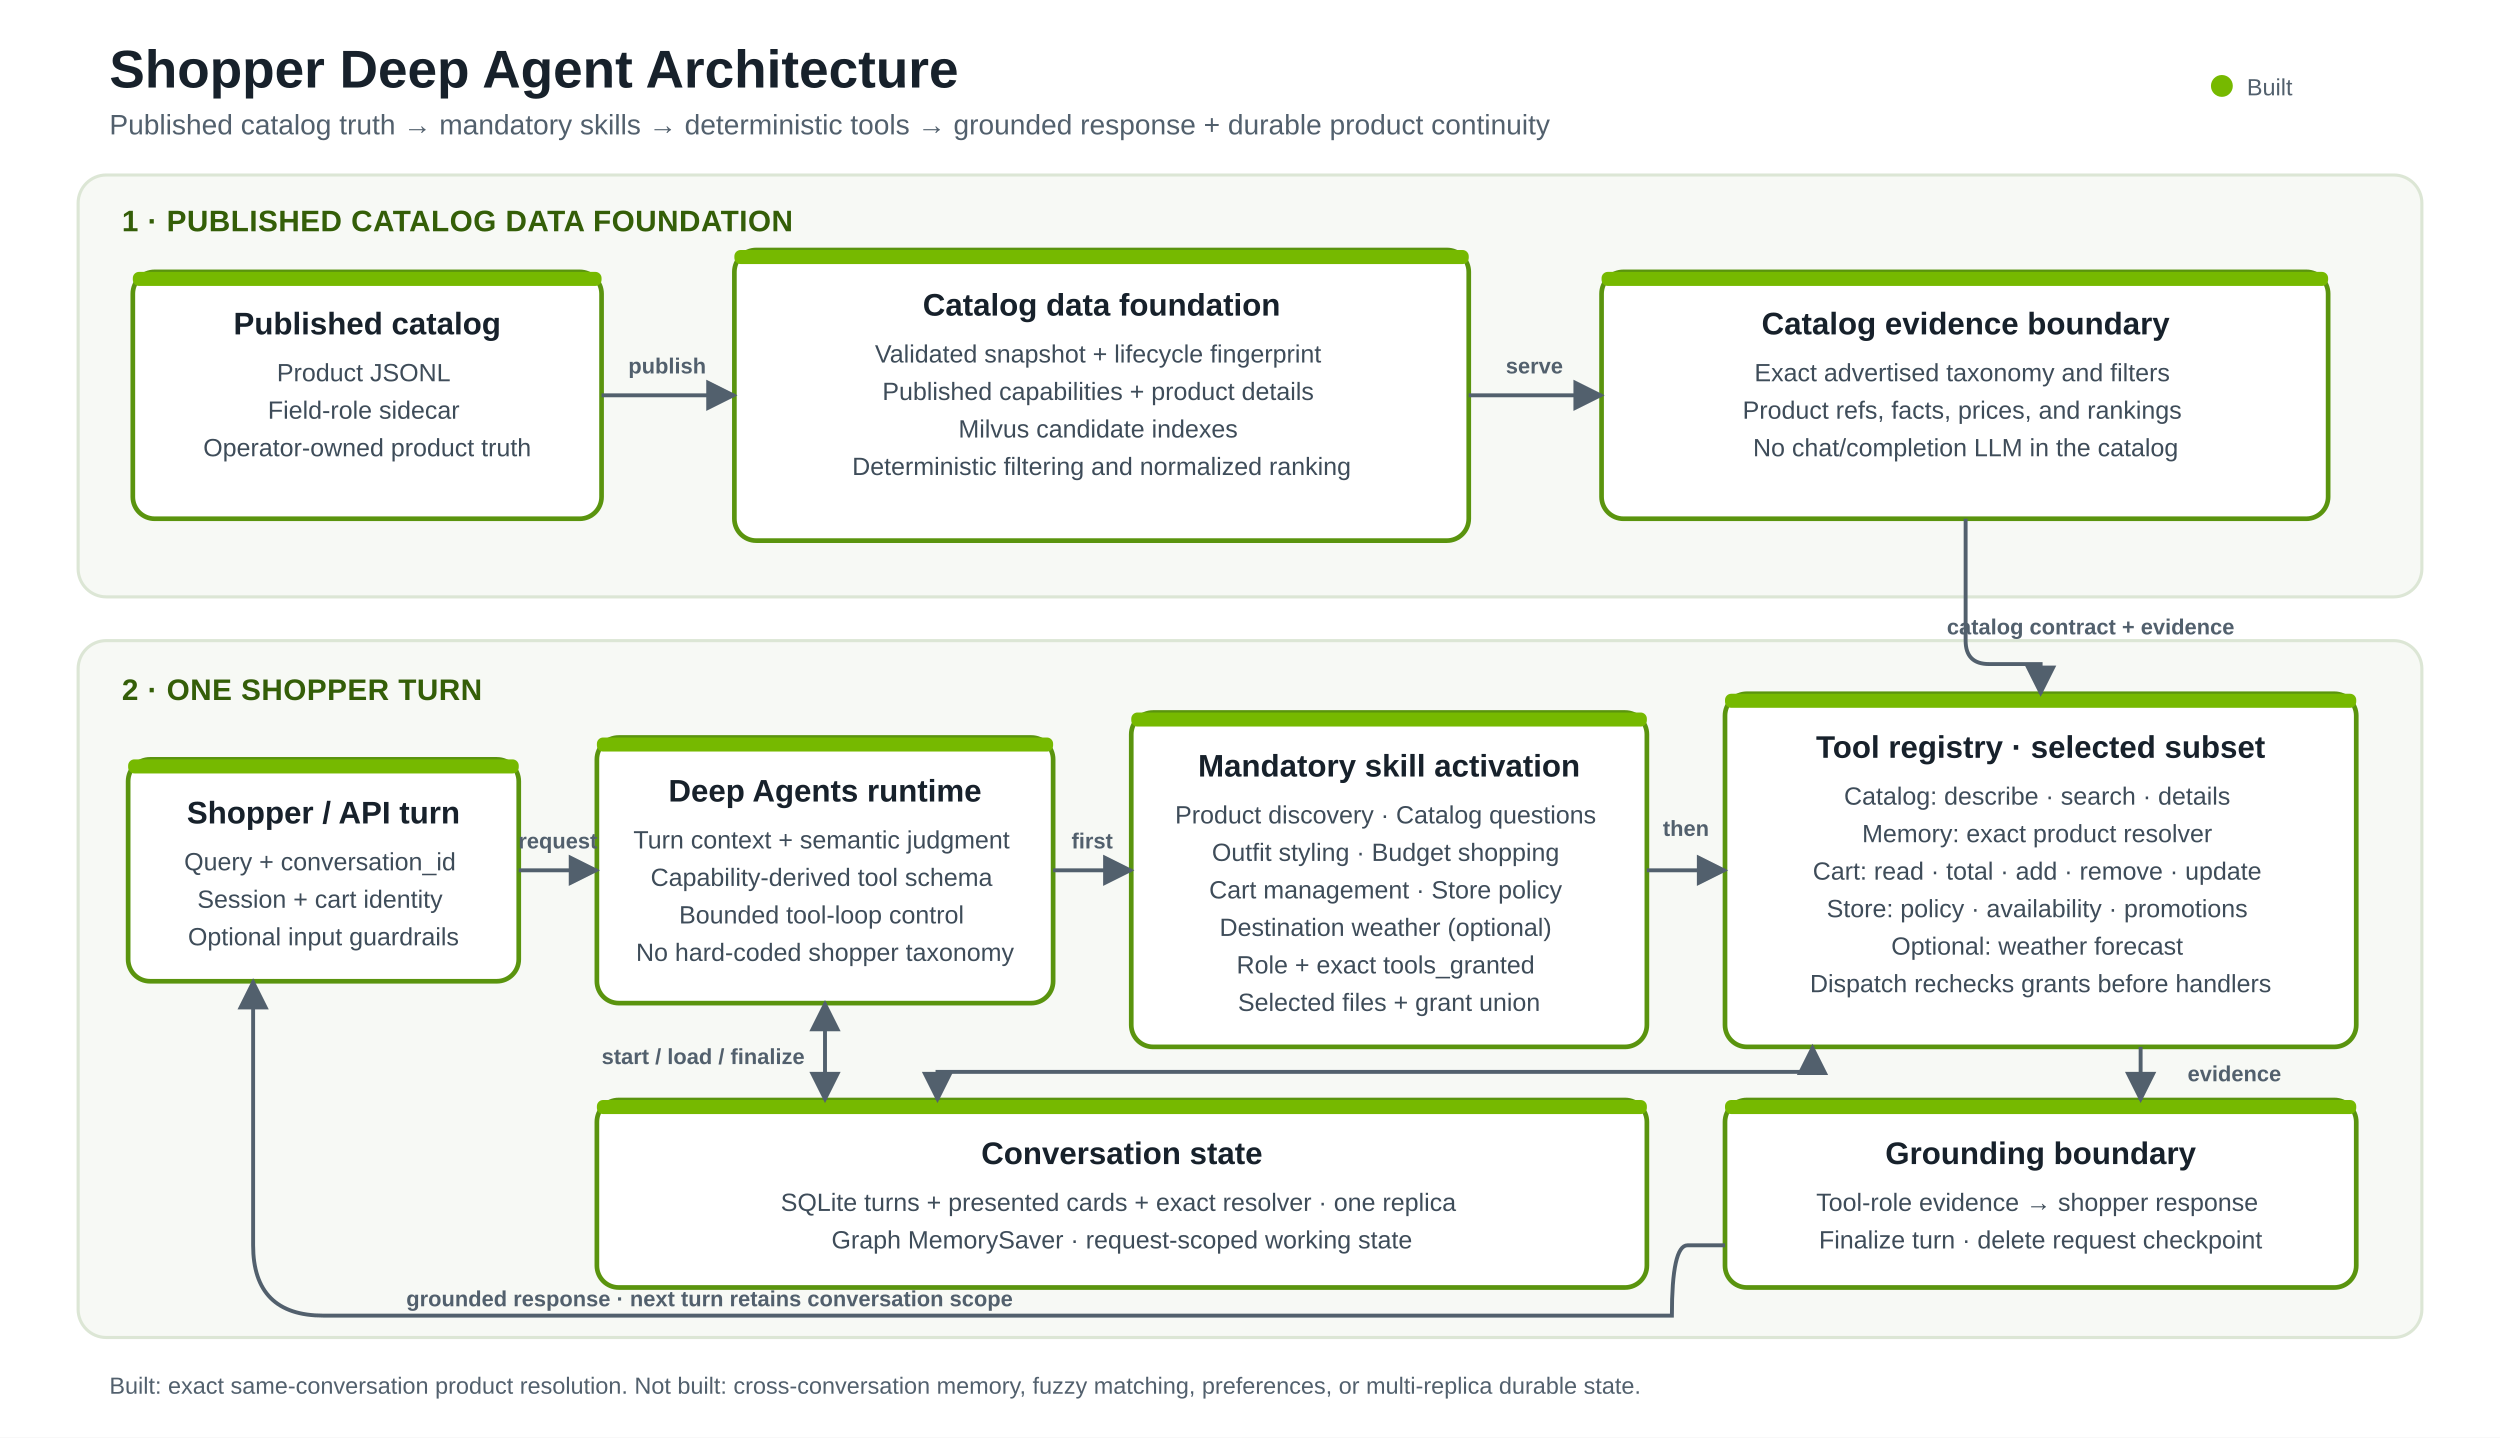
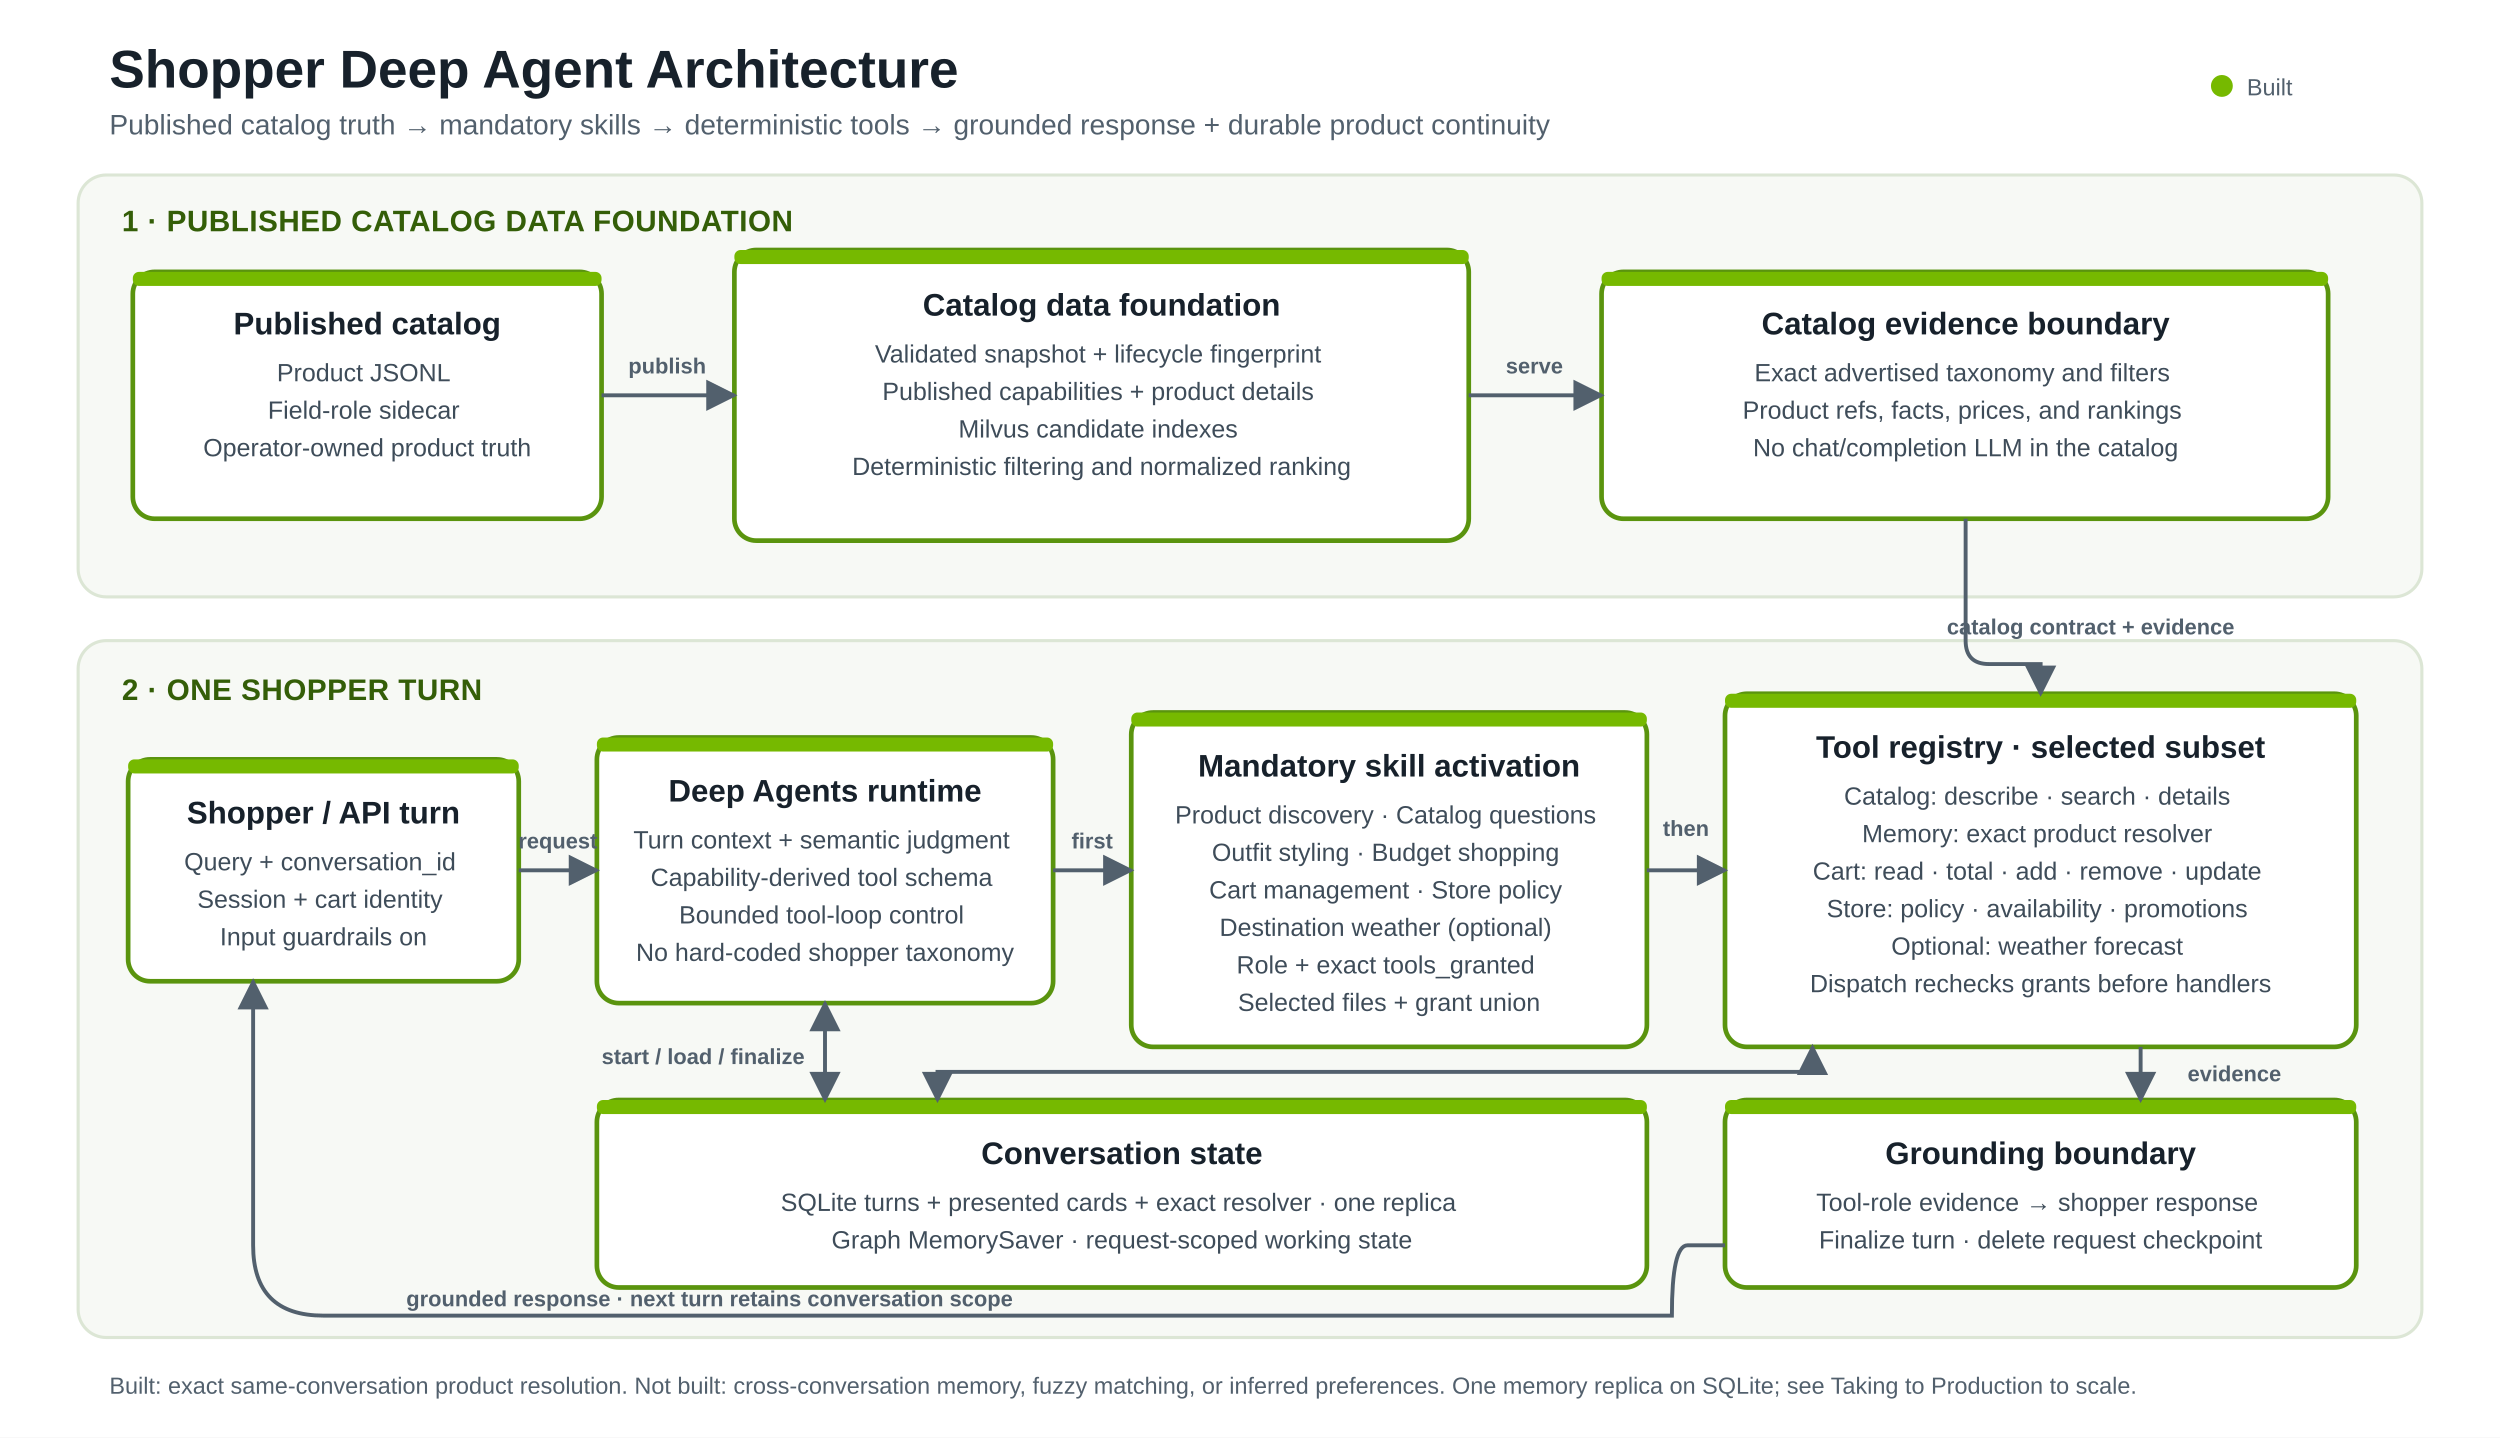
<svg xmlns="http://www.w3.org/2000/svg" width="1600" height="920" viewBox="0 0 1600 920" role="img" aria-labelledby="title description">
  <defs>
    <marker id="arrow" viewBox="0 0 10 10" refX="9" refY="5" markerWidth="8" markerHeight="8" orient="auto-start-reverse">
      <path d="M 0 0 L 10 5 L 0 10 z" fill="#52606d" />
    </marker>
    <style>
      .title { font: 700 34px Arial, Helvetica, sans-serif; fill: #17212b; }
      .subtitle { font: 400 18px Arial, Helvetica, sans-serif; fill: #52606d; }
      .section { font: 700 19px Arial, Helvetica, sans-serif; fill: #345e08; letter-spacing: 0.3px; }
      .box-title { font: 700 20px Arial, Helvetica, sans-serif; fill: #17212b; }
      .box-text { font: 400 16px Arial, Helvetica, sans-serif; fill: #3e4c59; }
      .arrow-label { font: 600 14px Arial, Helvetica, sans-serif; fill: #52606d; }
      .note { font: 400 15px Arial, Helvetica, sans-serif; fill: #52606d; }
      .panel { fill: #f7f9f5; stroke: #dce6d5; stroke-width: 2; }
      .built { fill: #ffffff; stroke: #5a940e; stroke-width: 3; }
      .built-bar { fill: #76b900; }
      .flow { fill: none; stroke: #52606d; stroke-width: 2.5; marker-end: url(#arrow); }
      .flow-both { fill: none; stroke: #52606d; stroke-width: 2.5; marker-start: url(#arrow); marker-end: url(#arrow); }
    </style>
  </defs>
  <rect width="1600" height="920" fill="#ffffff" />
  <text x="70" y="56" class="title">Shopper Deep Agent Architecture</text>
  <text x="70" y="86" class="subtitle">Published catalog truth → mandatory skills → deterministic tools → grounded response + durable product continuity</text>
  <circle cx="1422" cy="55" r="7" fill="#76b900" />
  <text x="1438" y="61" class="note">Built</text>
  <rect x="50" y="112" width="1500" height="270" rx="18" class="panel" />
  <text x="78" y="148" class="section">1 · PUBLISHED CATALOG DATA FOUNDATION</text>
  <g>
    <rect x="85" y="174" width="300" height="158" rx="14" class="built" />
    <rect x="85" y="174" width="300" height="9" rx="4" class="built-bar" />
    <text x="235" y="214" text-anchor="middle" class="box-title">Published catalog</text>
    <text x="235" y="244" text-anchor="middle" class="box-text">
      <tspan x="235" dy="0">Product JSONL</tspan>
      <tspan x="235" dy="24">Field-role sidecar</tspan>
      <tspan x="235" dy="24">Operator-owned product truth</tspan>
    </text>
  </g>
  <g>
    <rect x="470" y="160" width="470" height="186" rx="14" class="built" />
    <rect x="470" y="160" width="470" height="9" rx="4" class="built-bar" />
    <text x="705" y="202" text-anchor="middle" class="box-title">Catalog data foundation</text>
    <text x="705" y="232" text-anchor="middle" class="box-text">
      <tspan x="705" dy="0">Validated snapshot + lifecycle fingerprint</tspan>
      <tspan x="705" dy="24">Published capabilities + product details</tspan>
      <tspan x="705" dy="24">Milvus candidate indexes</tspan>
      <tspan x="705" dy="24">Deterministic filtering and normalized ranking</tspan>
    </text>
  </g>
  <g>
    <rect x="1025" y="174" width="465" height="158" rx="14" class="built" />
    <rect x="1025" y="174" width="465" height="9" rx="4" class="built-bar" />
    <text x="1258" y="214" text-anchor="middle" class="box-title">Catalog evidence boundary</text>
    <text x="1258" y="244" text-anchor="middle" class="box-text">
      <tspan x="1258" dy="0">Exact advertised taxonomy and filters</tspan>
      <tspan x="1258" dy="24">Product refs, facts, prices, and rankings</tspan>
      <tspan x="1258" dy="24">No chat/completion LLM in the catalog</tspan>
    </text>
  </g>
  <path d="M 385 253 L 470 253" class="flow" />
  <text x="427" y="239" text-anchor="middle" class="arrow-label">publish</text>
  <path d="M 940 253 L 1025 253" class="flow" />
  <text x="982" y="239" text-anchor="middle" class="arrow-label">serve</text>
  <rect x="50" y="410" width="1500" height="446" rx="18" class="panel" />
  <text x="78" y="448" class="section">2 · ONE SHOPPER TURN</text>
  <g>
    <rect x="82" y="486" width="250" height="142" rx="14" class="built" />
    <rect x="82" y="486" width="250" height="9" rx="4" class="built-bar" />
    <text x="207" y="527" text-anchor="middle" class="box-title">Shopper / API turn</text>
    <text x="207" y="557" text-anchor="middle" class="box-text">
      <tspan x="207" dy="0">Query + conversation_id</tspan>
      <tspan x="207" dy="24">Session + cart identity</tspan>
-       <tspan x="207" dy="24">Optional input guardrails</tspan>
+       <tspan x="207" dy="24">Input guardrails on</tspan>
    </text>
  </g>
  <g>
    <rect x="382" y="472" width="292" height="170" rx="14" class="built" />
    <rect x="382" y="472" width="292" height="9" rx="4" class="built-bar" />
    <text x="528" y="513" text-anchor="middle" class="box-title">Deep Agents runtime</text>
    <text x="528" y="543" text-anchor="middle" class="box-text">
      <tspan x="528" dy="0">Turn context + semantic judgment</tspan>
      <tspan x="528" dy="24">Capability-derived tool schema</tspan>
      <tspan x="528" dy="24">Bounded tool-loop control</tspan>
      <tspan x="528" dy="24">No hard-coded shopper taxonomy</tspan>
    </text>
  </g>
  <g>
    <rect x="724" y="456" width="330" height="214" rx="14" class="built" />
    <rect x="724" y="456" width="330" height="9" rx="4" class="built-bar" />
    <text x="889" y="497" text-anchor="middle" class="box-title">Mandatory skill activation</text>
    <text x="889" y="527" text-anchor="middle" class="box-text">
      <tspan x="889" dy="0">Product discovery · Catalog questions</tspan>
      <tspan x="889" dy="24">Outfit styling · Budget shopping</tspan>
      <tspan x="889" dy="24">Cart management · Store policy</tspan>
      <tspan x="889" dy="24">Destination weather (optional)</tspan>
      <tspan x="889" dy="24">Role + exact tools_granted</tspan>
      <tspan x="889" dy="24">Selected files + grant union</tspan>
    </text>
  </g>
  <g>
    <rect x="1104" y="444" width="404" height="226" rx="14" class="built" />
    <rect x="1104" y="444" width="404" height="9" rx="4" class="built-bar" />
    <text x="1306" y="485" text-anchor="middle" class="box-title">Tool registry · selected subset</text>
    <text x="1306" y="515" text-anchor="middle" class="box-text">
      <tspan x="1306" dy="0">Catalog: describe · search · details</tspan>
      <tspan x="1306" dy="24">Memory: exact product resolver</tspan>
      <tspan x="1306" dy="24">Cart: read · total · add · remove · update</tspan>
      <tspan x="1306" dy="24">Store: policy · availability · promotions</tspan>
      <tspan x="1306" dy="24">Optional: weather forecast</tspan>
      <tspan x="1306" dy="24">Dispatch rechecks grants before handlers</tspan>
    </text>
  </g>
  <g>
    <rect x="382" y="704" width="672" height="120" rx="14" class="built" />
    <rect x="382" y="704" width="672" height="9" rx="4" class="built-bar" />
    <text x="718" y="745" text-anchor="middle" class="box-title">Conversation state</text>
    <text x="718" y="775" text-anchor="middle" class="box-text">
      <tspan x="718" dy="0">SQLite turns + presented cards + exact resolver · one replica</tspan>
      <tspan x="718" dy="24">Graph MemorySaver · request-scoped working state</tspan>
    </text>
  </g>
  <g>
    <rect x="1104" y="704" width="404" height="120" rx="14" class="built" />
    <rect x="1104" y="704" width="404" height="9" rx="4" class="built-bar" />
    <text x="1306" y="745" text-anchor="middle" class="box-title">Grounding boundary</text>
    <text x="1306" y="775" text-anchor="middle" class="box-text">
      <tspan x="1306" dy="0">Tool-role evidence → shopper response</tspan>
      <tspan x="1306" dy="24">Finalize turn · delete request checkpoint</tspan>
    </text>
  </g>
  <path d="M 332 557 L 382 557" class="flow" />
  <text x="357" y="543" text-anchor="middle" class="arrow-label">request</text>
  <path d="M 674 557 L 724 557" class="flow" />
  <text x="699" y="543" text-anchor="middle" class="arrow-label">first</text>
  <path d="M 1054 557 L 1104 557" class="flow" />
  <text x="1079" y="535" text-anchor="middle" class="arrow-label">then</text>
  <path d="M 1258 332 L 1258 410 Q 1258 425 1273 425 L 1306 425 L 1306 444" class="flow" />
  <text x="1338" y="406" text-anchor="middle" class="arrow-label">catalog contract + evidence</text>
  <path d="M 528 642 L 528 704" class="flow-both" />
  <text x="450" y="681" text-anchor="middle" class="arrow-label">start / load / finalize</text>
  <path d="M 1160 670 L 1160 686 L 600 686 L 600 704" class="flow-both" />
  <path d="M 1370 670 L 1370 704" class="flow" />
  <text x="1430" y="692" text-anchor="middle" class="arrow-label">evidence</text>
  <path d="M 1104 797 L 1080 797 Q 1070 797 1070 842 L 207 842 Q 162 842 162 797 L 162 628" class="flow" />
  <text x="260" y="836" class="arrow-label">grounded response · next turn retains conversation scope</text>
-   <text x="70" y="892" class="note">Built: exact same-conversation product resolution. Not built: cross-conversation memory, fuzzy matching, preferences, or multi-replica durable state.</text>
+   <text x="70" y="892" class="note">Built: exact same-conversation product resolution. Not built: cross-conversation memory, fuzzy matching, or inferred preferences. One memory replica on SQLite; see Taking to Production to scale.</text>
</svg>
